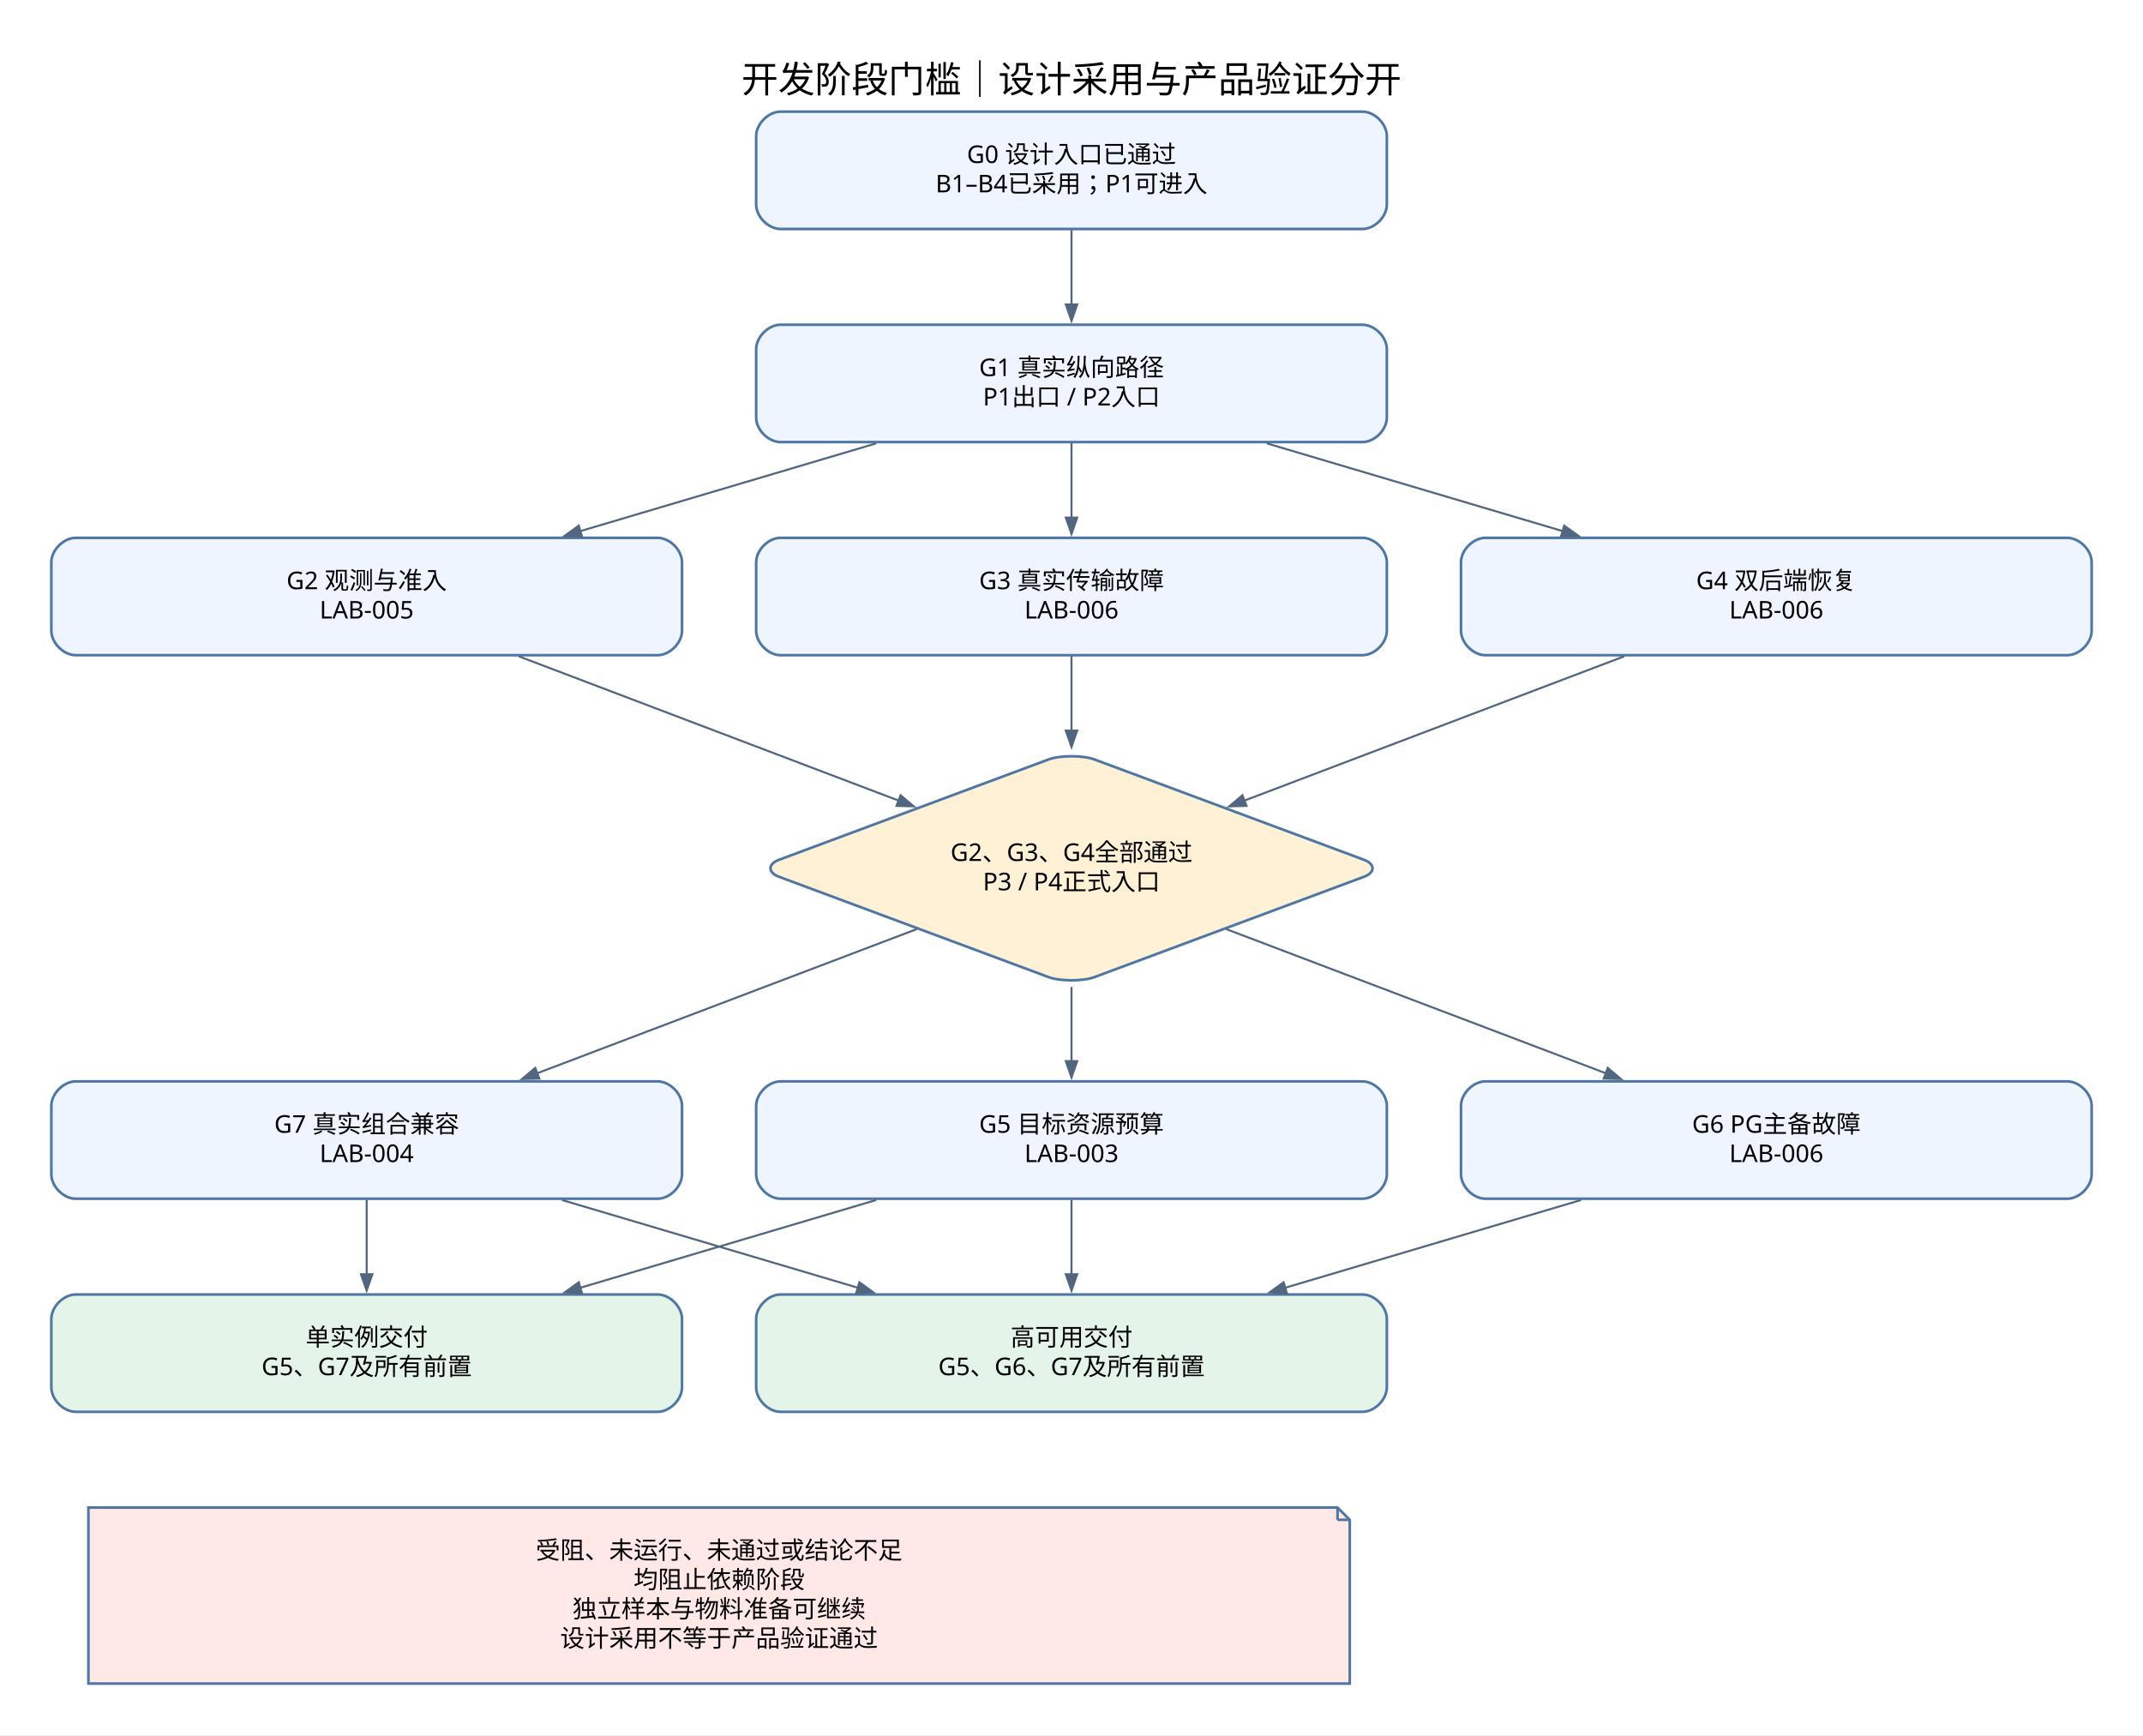
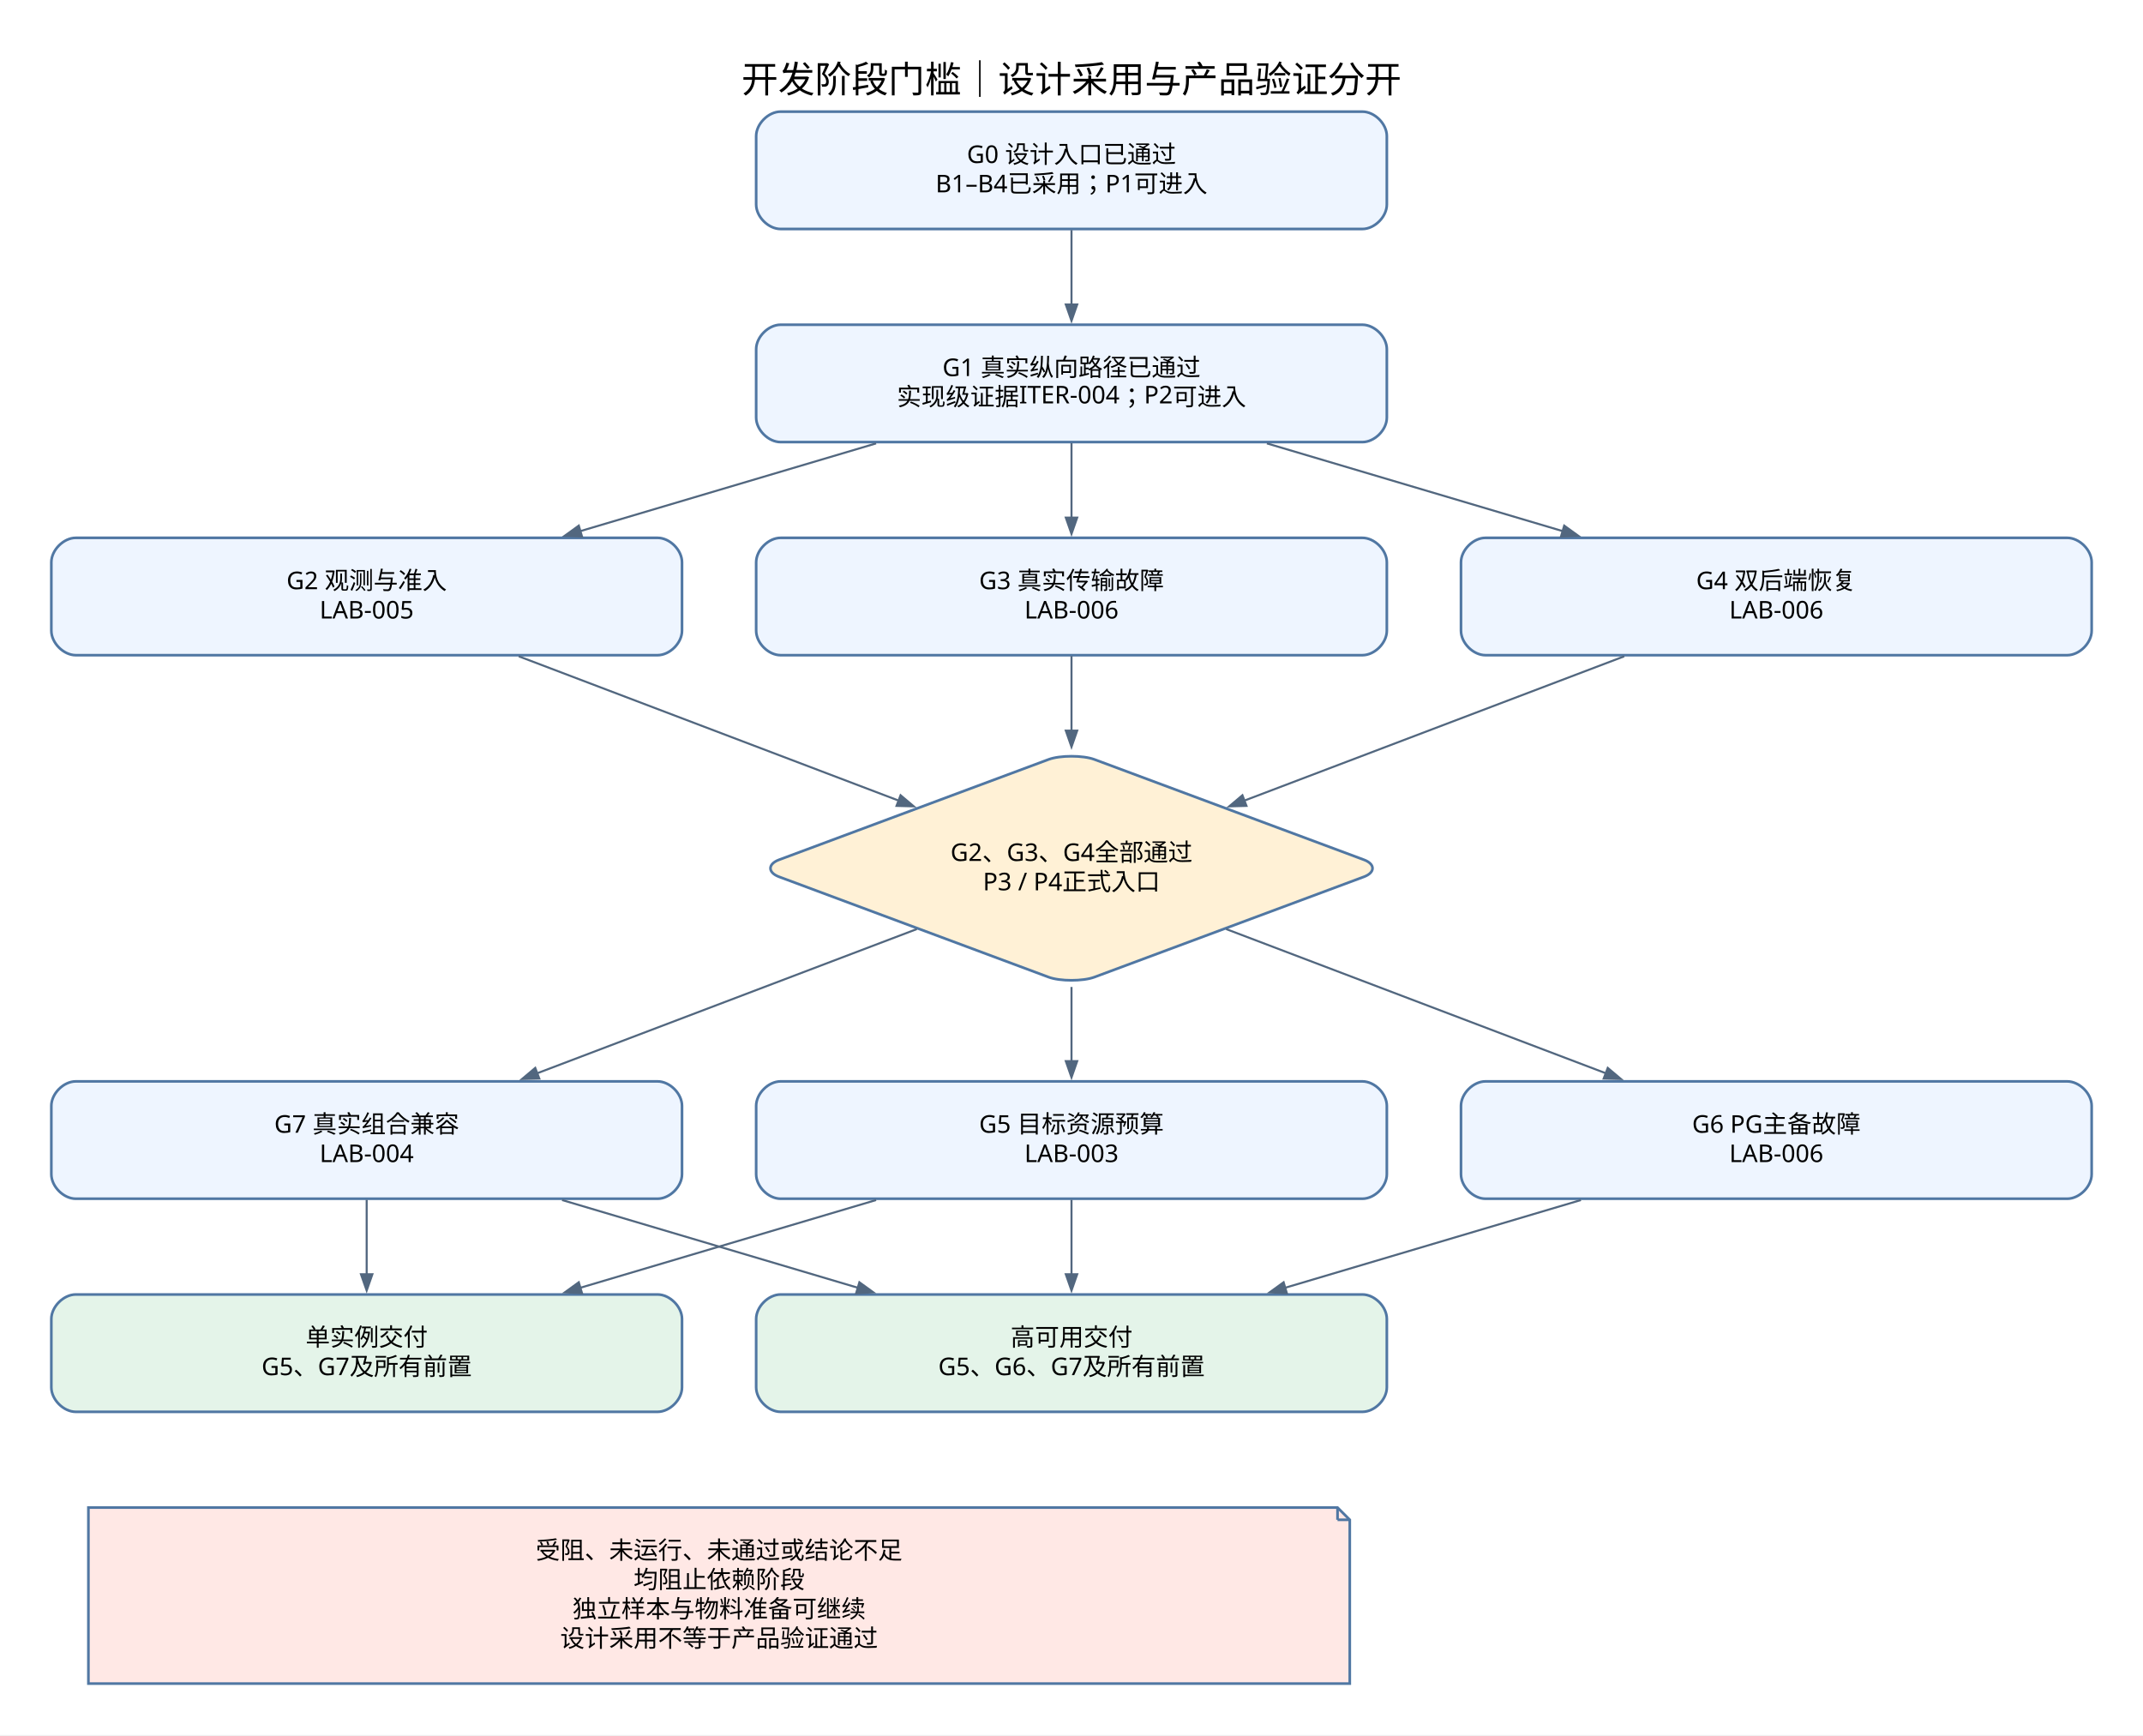
<svg xmlns="http://www.w3.org/2000/svg" width="1052pt" height="852pt" viewBox="0.00 0.00 1052.00 852.00">
  <g id="graph0" class="graph" transform="scale(1 1) rotate(0) translate(25.2 826.4)">
    <polygon fill="white" stroke="none" points="-25.2,25.2 -25.2,-826.4 1026.8,-826.4 1026.8,25.2 -25.2,25.2" />
    <text xml:space="preserve" text-anchor="middle" x="500.8" y="-781" font-family="Noto Sans SC" font-size="18.00">开发阶段门槛｜设计采用与产品验证分开</text>
    <g id="node1" class="node">
      <path fill="#eef5ff" stroke="#5077a3" stroke-width="1.3" d="M643.6,-771.6C643.6,-771.6 358,-771.6 358,-771.6 352,-771.6 346,-765.6 346,-759.6 346,-759.6 346,-726 346,-726 346,-720 352,-714 358,-714 358,-714 643.6,-714 643.6,-714 649.6,-714 655.6,-720 655.6,-726 655.6,-726 655.6,-759.6 655.6,-759.6 655.6,-765.6 649.6,-771.6 643.6,-771.6" />
      <text xml:space="preserve" text-anchor="middle" x="500.8" y="-746.4" font-family="Noto Sans SC" font-size="12.00">G0 设计入口已通过</text>
      <text xml:space="preserve" text-anchor="middle" x="500.8" y="-732" font-family="Noto Sans SC" font-size="12.00">B1–B4已采用；P1可进入</text>
    </g>
    <g id="node2" class="node">
      <path fill="#eef5ff" stroke="#5077a3" stroke-width="1.3" d="M643.6,-667C643.6,-667 358,-667 358,-667 352,-667 346,-661 346,-655 346,-655 346,-621.4 346,-621.4 346,-615.4 352,-609.4 358,-609.4 358,-609.4 643.6,-609.4 643.6,-609.4 649.6,-609.4 655.6,-615.4 655.6,-621.4 655.6,-621.4 655.6,-655 655.6,-655 655.6,-661 649.6,-667 643.6,-667" />
-       <text xml:space="preserve" text-anchor="middle" x="500.8" y="-641.8" font-family="Noto Sans SC" font-size="12.00">G1 真实纵向路径</text>
-       <text xml:space="preserve" text-anchor="middle" x="500.8" y="-627.4" font-family="Noto Sans SC" font-size="12.00">P1出口 / P2入口</text>
+       <text xml:space="preserve" text-anchor="middle" x="500.8" y="-641.8" font-family="Noto Sans SC" font-size="12.00">G1 真实纵向路径已通过</text>
+       <text xml:space="preserve" text-anchor="middle" x="500.8" y="-627.4" font-family="Noto Sans SC" font-size="12.00">实现级证据ITER-004；P2可进入</text>
    </g>
    <g id="edge1" class="edge">
      <path fill="none" stroke="#52677f" d="M500.8,-713.49C500.8,-702.17 500.8,-688.95 500.8,-676.84" />
      <polygon fill="#52677f" stroke="#52677f" points="503.6,-676.93 500.8,-668.93 498,-676.93 503.6,-676.93" />
    </g>
    <g id="node3" class="node">
      <path fill="#eef5ff" stroke="#5077a3" stroke-width="1.3" d="M297.6,-562.4C297.6,-562.4 12,-562.4 12,-562.4 6,-562.4 0,-556.4 0,-550.4 0,-550.4 0,-516.8 0,-516.8 0,-510.8 6,-504.8 12,-504.8 12,-504.8 297.6,-504.8 297.6,-504.8 303.6,-504.8 309.6,-510.8 309.6,-516.8 309.6,-516.8 309.6,-550.4 309.6,-550.4 309.6,-556.4 303.6,-562.4 297.6,-562.4" />
      <text xml:space="preserve" text-anchor="middle" x="154.8" y="-537.2" font-family="Noto Sans SC" font-size="12.00">G2 观测与准入</text>
      <text xml:space="preserve" text-anchor="middle" x="154.8" y="-522.8" font-family="Noto Sans SC" font-size="12.00">LAB-005</text>
    </g>
    <g id="edge2" class="edge">
      <path fill="none" stroke="#52677f" d="M404.88,-608.76C359.69,-595.36 305.69,-579.34 259.45,-565.63" />
      <polygon fill="#52677f" stroke="#52677f" points="260.52,-563.03 252.06,-563.44 258.93,-568.4 260.52,-563.03" />
    </g>
    <g id="node4" class="node">
      <path fill="#eef5ff" stroke="#5077a3" stroke-width="1.3" d="M643.6,-562.4C643.6,-562.4 358,-562.4 358,-562.4 352,-562.4 346,-556.4 346,-550.4 346,-550.4 346,-516.8 346,-516.8 346,-510.8 352,-504.8 358,-504.8 358,-504.8 643.6,-504.8 643.6,-504.8 649.6,-504.8 655.6,-510.8 655.6,-516.8 655.6,-516.8 655.6,-550.4 655.6,-550.4 655.6,-556.4 649.6,-562.4 643.6,-562.4" />
      <text xml:space="preserve" text-anchor="middle" x="500.8" y="-537.2" font-family="Noto Sans SC" font-size="12.00">G3 真实传输故障</text>
      <text xml:space="preserve" text-anchor="middle" x="500.8" y="-522.8" font-family="Noto Sans SC" font-size="12.00">LAB-006</text>
    </g>
    <g id="edge3" class="edge">
      <path fill="none" stroke="#52677f" d="M500.8,-608.89C500.8,-597.57 500.8,-584.35 500.8,-572.24" />
      <polygon fill="#52677f" stroke="#52677f" points="503.6,-572.33 500.8,-564.33 498,-572.33 503.6,-572.33" />
    </g>
    <g id="node5" class="node">
      <path fill="#eef5ff" stroke="#5077a3" stroke-width="1.3" d="M989.6,-562.4C989.6,-562.4 704,-562.4 704,-562.4 698,-562.4 692,-556.4 692,-550.4 692,-550.4 692,-516.8 692,-516.8 692,-510.8 698,-504.8 704,-504.8 704,-504.8 989.6,-504.8 989.6,-504.8 995.6,-504.8 1001.6,-510.8 1001.6,-516.8 1001.6,-516.8 1001.6,-550.4 1001.6,-550.4 1001.6,-556.4 995.6,-562.4 989.6,-562.4" />
      <text xml:space="preserve" text-anchor="middle" x="846.8" y="-537.2" font-family="Noto Sans SC" font-size="12.00">G4 双后端恢复</text>
      <text xml:space="preserve" text-anchor="middle" x="846.8" y="-522.8" font-family="Noto Sans SC" font-size="12.00">LAB-006</text>
    </g>
    <g id="edge4" class="edge">
      <path fill="none" stroke="#52677f" d="M596.72,-608.76C641.91,-595.36 695.91,-579.34 742.15,-565.63" />
      <polygon fill="#52677f" stroke="#52677f" points="742.67,-568.4 749.54,-563.44 741.08,-563.03 742.67,-568.4" />
    </g>
    <g id="node6" class="node">
      <path fill="#fff1d6" stroke="#5077a3" stroke-width="1.3" d="M489.55,-453.62C489.55,-453.62 357.25,-404.38 357.25,-404.38 351.62,-402.29 351.62,-398.11 357.25,-396.02 357.25,-396.02 489.55,-346.78 489.55,-346.78 495.18,-344.69 506.42,-344.69 512.05,-346.78 512.05,-346.78 644.35,-396.02 644.35,-396.02 649.98,-398.11 649.98,-402.29 644.35,-404.38 644.35,-404.38 512.05,-453.62 512.05,-453.62 506.42,-455.71 495.18,-455.71 489.55,-453.62" />
      <text xml:space="preserve" text-anchor="middle" x="500.8" y="-403.8" font-family="Noto Sans SC" font-size="12.00">G2、G3、G4全部通过</text>
      <text xml:space="preserve" text-anchor="middle" x="500.8" y="-389.4" font-family="Noto Sans SC" font-size="12.00">P3 / P4正式入口</text>
    </g>
    <g id="edge5" class="edge">
      <path fill="none" stroke="#52677f" d="M229.45,-504.25C284.34,-483.4 359.02,-455.04 416.14,-433.35" />
      <polygon fill="#52677f" stroke="#52677f" points="416.89,-436.06 423.37,-430.6 414.9,-430.83 416.89,-436.06" />
    </g>
    <g id="edge6" class="edge">
      <path fill="none" stroke="#52677f" d="M500.8,-504.41C500.8,-493.55 500.8,-480.63 500.8,-467.67" />
      <polygon fill="#52677f" stroke="#52677f" points="503.6,-467.77 500.8,-459.77 498,-467.77 503.6,-467.77" />
    </g>
    <g id="edge7" class="edge">
      <path fill="none" stroke="#52677f" d="M772.15,-504.25C717.26,-483.4 642.58,-455.04 585.46,-433.35" />
      <polygon fill="#52677f" stroke="#52677f" points="586.7,-430.83 578.23,-430.6 584.71,-436.06 586.7,-430.83" />
    </g>
    <g id="node7" class="node">
      <path fill="#eef5ff" stroke="#5077a3" stroke-width="1.3" d="M643.6,-295.6C643.6,-295.6 358,-295.6 358,-295.6 352,-295.6 346,-289.6 346,-283.6 346,-283.6 346,-250 346,-250 346,-244 352,-238 358,-238 358,-238 643.6,-238 643.6,-238 649.6,-238 655.6,-244 655.6,-250 655.6,-250 655.6,-283.6 655.6,-283.6 655.6,-289.6 649.6,-295.6 643.6,-295.6" />
      <text xml:space="preserve" text-anchor="middle" x="500.8" y="-270.4" font-family="Noto Sans SC" font-size="12.00">G5 目标资源预算</text>
      <text xml:space="preserve" text-anchor="middle" x="500.8" y="-256" font-family="Noto Sans SC" font-size="12.00">LAB-003</text>
    </g>
    <g id="edge8" class="edge">
      <path fill="none" stroke="#52677f" d="M500.8,-341.95C500.8,-329.52 500.8,-316.68 500.8,-305.26" />
      <polygon fill="#52677f" stroke="#52677f" points="503.6,-305.54 500.8,-297.54 498,-305.54 503.6,-305.54" />
    </g>
    <g id="node8" class="node">
      <path fill="#eef5ff" stroke="#5077a3" stroke-width="1.3" d="M989.6,-295.6C989.6,-295.6 704,-295.6 704,-295.6 698,-295.6 692,-289.6 692,-283.6 692,-283.6 692,-250 692,-250 692,-244 698,-238 704,-238 704,-238 989.6,-238 989.6,-238 995.6,-238 1001.6,-244 1001.6,-250 1001.6,-250 1001.6,-283.6 1001.6,-283.6 1001.6,-289.6 995.6,-295.6 989.6,-295.6" />
      <text xml:space="preserve" text-anchor="middle" x="846.8" y="-270.4" font-family="Noto Sans SC" font-size="12.00">G6 PG主备故障</text>
      <text xml:space="preserve" text-anchor="middle" x="846.8" y="-256" font-family="Noto Sans SC" font-size="12.00">LAB-006</text>
    </g>
    <g id="edge9" class="edge">
      <path fill="none" stroke="#52677f" d="M576.73,-370.36C631.89,-349.42 706.51,-321.08 763.33,-299.5" />
      <polygon fill="#52677f" stroke="#52677f" points="764.04,-302.23 770.52,-296.77 762.05,-296.99 764.04,-302.23" />
    </g>
    <g id="node9" class="node">
      <path fill="#eef5ff" stroke="#5077a3" stroke-width="1.3" d="M297.6,-295.6C297.6,-295.6 12,-295.6 12,-295.6 6,-295.6 0,-289.6 0,-283.6 0,-283.6 0,-250 0,-250 0,-244 6,-238 12,-238 12,-238 297.6,-238 297.6,-238 303.6,-238 309.6,-244 309.6,-250 309.6,-250 309.6,-283.6 309.6,-283.6 309.6,-289.6 303.6,-295.6 297.6,-295.6" />
      <text xml:space="preserve" text-anchor="middle" x="154.8" y="-270.4" font-family="Noto Sans SC" font-size="12.00">G7 真实组合兼容</text>
      <text xml:space="preserve" text-anchor="middle" x="154.8" y="-256" font-family="Noto Sans SC" font-size="12.00">LAB-004</text>
    </g>
    <g id="edge10" class="edge">
      <path fill="none" stroke="#52677f" d="M424.87,-370.36C369.71,-349.42 295.09,-321.08 238.27,-299.5" />
      <polygon fill="#52677f" stroke="#52677f" points="239.55,-296.99 231.08,-296.77 237.56,-302.23 239.55,-296.99" />
    </g>
    <g id="node10" class="node">
      <path fill="#e4f4e9" stroke="#5077a3" stroke-width="1.3" d="M297.6,-191C297.6,-191 12,-191 12,-191 6,-191 0,-185 0,-179 0,-179 0,-145.4 0,-145.4 0,-139.4 6,-133.4 12,-133.4 12,-133.4 297.6,-133.4 297.6,-133.4 303.6,-133.4 309.6,-139.4 309.6,-145.4 309.6,-145.4 309.6,-179 309.6,-179 309.6,-185 303.6,-191 297.6,-191" />
      <text xml:space="preserve" text-anchor="middle" x="154.8" y="-165.8" font-family="Noto Sans SC" font-size="12.00">单实例交付</text>
      <text xml:space="preserve" text-anchor="middle" x="154.8" y="-151.4" font-family="Noto Sans SC" font-size="12.00">G5、G7及所有前置</text>
    </g>
    <g id="edge11" class="edge">
      <path fill="none" stroke="#52677f" d="M404.88,-237.36C359.69,-223.96 305.69,-207.94 259.45,-194.23" />
      <polygon fill="#52677f" stroke="#52677f" points="260.52,-191.63 252.06,-192.04 258.93,-197 260.52,-191.63" />
    </g>
    <g id="node11" class="node">
      <path fill="#e4f4e9" stroke="#5077a3" stroke-width="1.3" d="M643.6,-191C643.6,-191 358,-191 358,-191 352,-191 346,-185 346,-179 346,-179 346,-145.4 346,-145.4 346,-139.4 352,-133.4 358,-133.4 358,-133.4 643.6,-133.4 643.6,-133.4 649.6,-133.4 655.6,-139.4 655.6,-145.4 655.6,-145.4 655.6,-179 655.6,-179 655.6,-185 649.6,-191 643.6,-191" />
      <text xml:space="preserve" text-anchor="middle" x="500.8" y="-165.8" font-family="Noto Sans SC" font-size="12.00">高可用交付</text>
      <text xml:space="preserve" text-anchor="middle" x="500.8" y="-151.4" font-family="Noto Sans SC" font-size="12.00">G5、G6、G7及所有前置</text>
    </g>
    <g id="edge13" class="edge">
      <path fill="none" stroke="#52677f" d="M500.8,-237.49C500.8,-226.17 500.8,-212.95 500.8,-200.84" />
      <polygon fill="#52677f" stroke="#52677f" points="503.6,-200.93 500.8,-192.93 498,-200.93 503.6,-200.93" />
    </g>
    <g id="edge14" class="edge">
      <path fill="none" stroke="#52677f" d="M750.88,-237.36C705.69,-223.96 651.69,-207.94 605.45,-194.23" />
      <polygon fill="#52677f" stroke="#52677f" points="606.52,-191.63 598.06,-192.04 604.93,-197 606.52,-191.63" />
    </g>
    <g id="edge12" class="edge">
      <path fill="none" stroke="#52677f" d="M154.8,-237.49C154.8,-226.17 154.8,-212.95 154.8,-200.84" />
      <polygon fill="#52677f" stroke="#52677f" points="157.6,-200.93 154.8,-192.93 152,-200.93 157.6,-200.93" />
    </g>
    <g id="edge15" class="edge">
      <path fill="none" stroke="#52677f" d="M250.72,-237.36C295.91,-223.96 349.91,-207.94 396.15,-194.23" />
      <polygon fill="#52677f" stroke="#52677f" points="396.67,-197 403.54,-192.04 395.08,-191.63 396.67,-197" />
    </g>
    <g id="node12" class="node">
      <polygon fill="#ffe8e5" stroke="#5077a3" stroke-width="1.3" points="631.4,-86.4 18.2,-86.4 18.2,0 637.4,0 637.4,-80.4 631.4,-86.4" />
      <polyline fill="none" stroke="#5077a3" stroke-width="1.3" points="631.4,-86.4 631.4,-80.4" />
      <polyline fill="none" stroke="#5077a3" stroke-width="1.3" points="637.4,-80.4 631.4,-80.4" />
      <text xml:space="preserve" text-anchor="middle" x="327.8" y="-61.2" font-family="Noto Sans SC" font-size="12.00">受阻、未运行、未通过或结论不足</text>
      <text xml:space="preserve" text-anchor="middle" x="327.8" y="-46.8" font-family="Noto Sans SC" font-size="12.00">均阻止依赖阶段</text>
      <text xml:space="preserve" text-anchor="middle" x="327.8" y="-32.4" font-family="Noto Sans SC" font-size="12.00">独立样本与物料准备可继续</text>
      <text xml:space="preserve" text-anchor="middle" x="327.8" y="-18" font-family="Noto Sans SC" font-size="12.00">设计采用不等于产品验证通过</text>
    </g>
  </g>
</svg>
